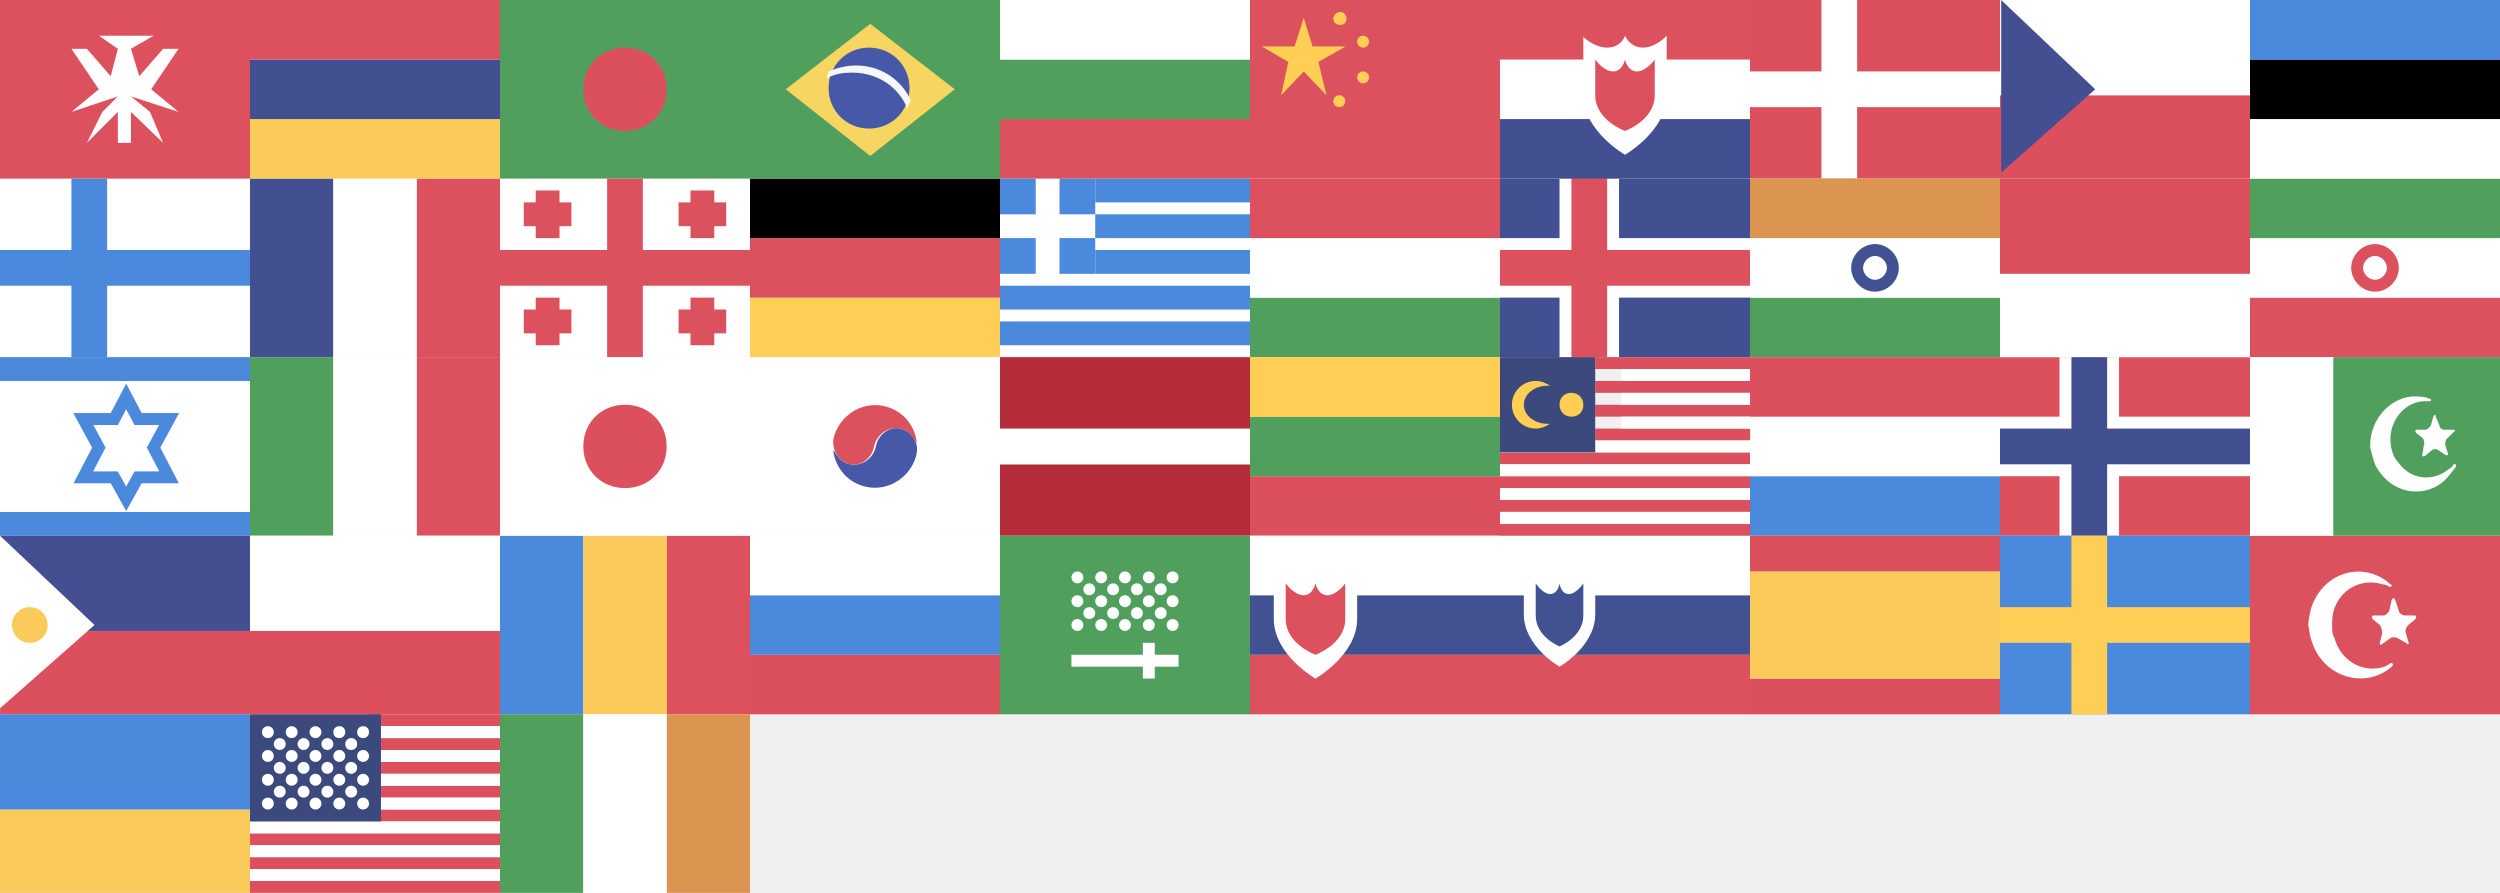
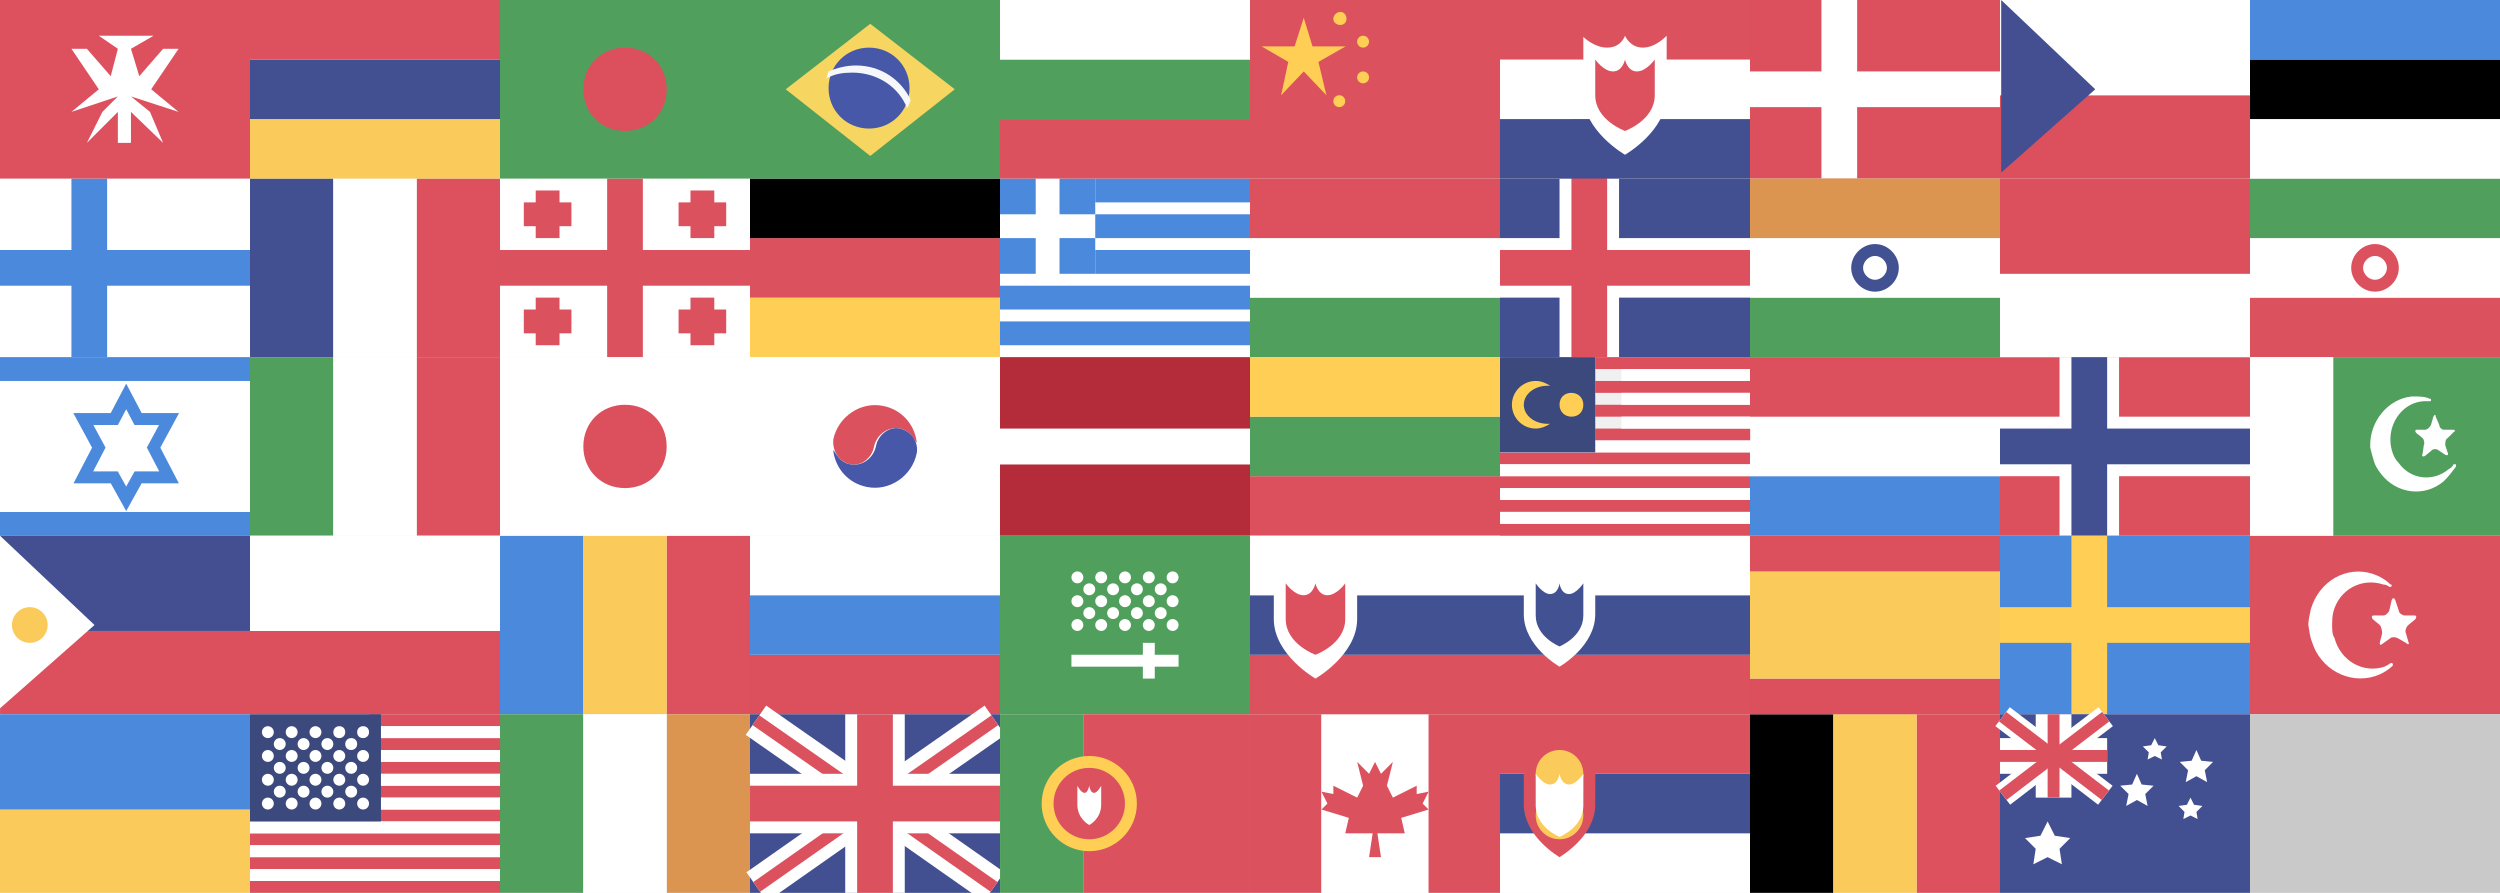
- <svg xmlns="http://www.w3.org/2000/svg" width="210px" height="75px" viewBox="0 0 210 75" version="1.1">
-   <style>.style0{fill:	none;fill-rule:	evenodd;}.style1{stroke-width:	7;}.style10{stroke:	#FFFFFF;stroke-width:	5;}.style11{stroke:	#DD505E;stroke-width:	3;}.style12{stroke:	#DC505E;stroke-width:	15;}.style13{stroke:	#425091;stroke-width:	3;}.style14{stroke:	#FFFFFF;stroke-width:	3;}.style15{stroke:	#4A89DC;stroke-width:	15;}.style16{stroke:	#FFCE54;stroke-width:	3;}.style17{stroke:	#FFFFFF;stroke-width:	15;}.style18{stroke:	#4A89DC;stroke-width:	3;}.style19{stroke:	#DC515E;stroke-width:	3;}.style2{stroke:	#425091;}.style20{stroke:	#DC515E;stroke-width:	2;}.style21{stroke-width:	5;}.style22{stroke:	#DC505E;}.style23{stroke:	#FFCE54;}.style24{stroke:	#DC515E;}.style25{stroke:	#000000;}.style26{stroke:	#DC515E;stroke-width:	5;}.style27{stroke:	#509F5D;stroke-width:	5;}.style28{stroke:	#425091;stroke-width:	5;}.style29{fill:	#FFFFFF;}.style3{stroke:	#DD505E;}.style30{fill:	#DD505E;}.style31{stroke:	#425191;stroke-width:	5;}.style32{fill:	#425191;}.style33{stroke:	#DC9551;stroke-width:	5;}.style34{stroke:	#425191;}.style35{stroke:	#DD505E;stroke-width:	15;}.style36{stroke:	#DC515E;stroke-width:	15;}.style37{fill:	#FFCE54;}.style38{stroke:	#4A89DC;stroke-width:	2;}.style39{stroke:	#FFFFFF;stroke-width:	11;}.style4{stroke:	#FFFFFF;}.style40{stroke:	#FFFFFF;stroke-width:	27;}.style41{stroke:	#B42B39;stroke-width:	6;}.style42{stroke:	#DC505E;stroke-width:	3;}.style43{stroke:	#FACA5A;stroke-width:	9;}.style44{stroke:	#DC505E;stroke-width:	7;}.style45{stroke:	#FFFFFF;stroke-width:	8;}.style46{fill:	#434F91;}.style47{stroke:	#434F91;stroke-width:	8;}.style48{fill:	#FACA5A;}.style49{stroke:	#FFFFFF;stroke-width:	7;}.style5{stroke:	#509F5D;}.style50{stroke:	#DC505E;stroke-width:	8;}.style51{stroke:	#FACA5A;stroke-width:	7;}.style52{stroke:	#4A89DC;stroke-width:	8;}.style53{stroke:	#509F5D;stroke-width:	15;}.style54{fill:	#DC505E;}.style55{stroke:	#FFFFFF;stroke-linecap:	square;}.style56{fill:	#DC515E;}.style57{fill:	#4758A9;}.style58{fill:	#3C497D;}.style59{fill:	#F6D660;}.style6{stroke:	#4A89DC;}.style60{fill:	#F5F7FA;}.style61{stroke:	#509F5D;stroke-width:	14;}.style7{stroke:	#FACA5A;}.style8{stroke:	#DC9551;}.style9{stroke:	#425091;stroke-width:	15;}</style>
-   <defs />
-   <g class="style0">
+ <svg xmlns="http://www.w3.org/2000/svg" xmlns:xlink="http://www.w3.org/1999/xlink" width="210px" height="75px" viewBox="0 0 210 75" version="1.1">
+   <style>.s0{fill:	none;fill-rule:	evenodd;}.s1{stroke-width:	7;}.s10{stroke:	#DC515E;stroke-width:	6;}.s11{stroke:	#FFFFFF;stroke-width:	9;}.s12{fill:	#DC515E;}.s13{stroke:	#425091;stroke-width:	15;}.s14{stroke:	#FFFFFF;stroke-width:	5;}.s15{stroke:	#DD505E;stroke-width:	3;}.s16{stroke:	#DC505E;stroke-width:	15;}.s17{stroke:	#425091;stroke-width:	3;}.s18{stroke:	#FFFFFF;stroke-width:	3;}.s19{stroke:	#4A89DC;stroke-width:	15;}.s2{stroke:	#425091;}.s20{stroke:	#FFCE54;stroke-width:	3;}.s21{stroke:	#FFFFFF;stroke-width:	15;}.s22{stroke:	#4A89DC;stroke-width:	3;}.s23{stroke:	#DC515E;stroke-width:	3;}.s24{stroke:	#DC515E;stroke-width:	2;}.s25{stroke-width:	5;}.s26{stroke:	#DC505E;}.s27{stroke:	#FFCE54;}.s28{stroke:	#DC515E;}.s29{stroke:	#DC515E;stroke-width:	5;}.s3{stroke:	#DD505E;}.s30{stroke:	#509F5D;stroke-width:	5;}.s31{stroke:	#425091;stroke-width:	5;}.s32{fill:	#FFFFFF;}.s33{fill:	#DD505E;}.s34{stroke:	#425191;stroke-width:	5;}.s35{fill:	#425191;}.s36{fill:	#FACA5A;}.s37{stroke:	#DC9551;stroke-width:	5;}.s38{stroke:	#425191;}.s39{stroke:	#DD505E;stroke-width:	15;}.s4{stroke:	#FFFFFF;}.s40{stroke:	#DC515E;stroke-width:	15;}.s41{fill:	#FFCE54;}.s42{stroke:	#4A89DC;stroke-width:	2;}.s43{stroke:	#FFFFFF;stroke-width:	11;}.s44{stroke:	#FFFFFF;stroke-width:	27;}.s45{stroke:	#B42B39;stroke-width:	6;}.s46{stroke:	#DC505E;stroke-width:	3;}.s47{stroke:	#FACA5A;stroke-width:	9;}.s48{stroke:	#DC505E;stroke-width:	7;}.s49{stroke:	#FFFFFF;stroke-width:	8;}.s5{stroke:	#000000;}.s50{fill:	#434F91;}.s51{stroke:	#434F91;stroke-width:	8;}.s52{stroke:	#FFFFFF;stroke-width:	7;}.s53{stroke:	#DC505E;stroke-width:	8;}.s54{stroke:	#FACA5A;stroke-width:	7;}.s55{stroke:	#4A89DC;stroke-width:	8;}.s56{stroke:	#509F5D;stroke-width:	15;}.s57{fill:	#DC505E;}.s58{stroke:	#FFFFFF;stroke-linecap:	square;}.s59{fill:	#4758A9;}.s6{stroke:	#FACA5A;}.s60{fill:	white;}.s61{stroke:	#FFFFFF;stroke-width:	3;mask:	url(#mask-2);}.s62{stroke:	#DC515E;mask:	url(#mask-4);}.s63{stroke:	#FFFFFF;stroke-width:	2;mask:	url(#mask-6);}.s64{stroke:	#DC515E;mask:	url(#mask-8);}.s65{fill:	#3C497D;}.s66{fill:	#F6D660;}.s67{fill:	#F5F7FA;}.s68{stroke:	#509F5D;stroke-width:	14;}.s69{stroke:	#509F5D;stroke-width:	7;}.s7{stroke:	#509F5D;}.s70{stroke:	#DC515E;stroke-width:	14;}.s71{stroke:	#FFCE54;fill:	#DC515E;}.s72{stroke:	#C9C9C9;stroke-width:	15;}.s8{stroke:	#4A89DC;}.s9{stroke:	#DC9551;}</style>
+   <defs>
+     <rect x="0" y="0" width="21" height="15" />
+     <rect x="0" y="0" width="21" height="15" />
+     <rect x="0" y="0" width="9.1" height="7" />
+     <rect x="0" y="0" width="9.1" height="7" />
+   </defs>
+   <g class="s0">
    <g>
-       <g class="style1">
-         <path d="M24.5 15 L24.5 30 " class="style2" />
-         <path d="M38.5 15 L38.5 30 " class="style3" />
-         <path d="M31.5 15 L31.5 30 " class="style4" />
-       </g>
-       <g class="style1">
-         <path d="M24.5 30 L24.5 45 " class="style5" />
-         <path d="M38.5 30 L38.5 45 " class="style3" />
-         <path d="M31.5 30 L31.5 45 " class="style4" />
-       </g>
-       <g class="style1">
-         <path d="M45.5 45 L45.5 60 " class="style6" />
-         <path d="M59.5 45 L59.5 60 " class="style3" />
-         <path d="M52.5 45 L52.5 60 " class="style7" />
-       </g>
-       <g class="style1">
-         <path d="M45.5 60 L45.5 75 " class="style5" />
-         <path d="M59.5 60 L59.5 75 " class="style8" />
-         <path d="M52.5 60 L52.5 75 " class="style4" />
-       </g>
-       <g>
-         <path d="M126 22.5 L147 22.5 " class="style9" />
-         <path d="M133.5 15 L133.5 30 M126 22.5 L147 22.5 " class="style10" />
-         <path d="M133.5 9 L133.5 30 M126 22.5 L147 22.5 " class="style11" />
-       </g>
-       <g>
-         <path d="M168 37.5 L189 37.5 " class="style12" />
-         <path d="M175.5 30 L175.5 45 M168 37.5 L189 37.5 " class="style10" />
-         <path d="M175.5 24 L175.5 45 M168 37.5 L189 37.5 " class="style13" />
-       </g>
-       <g>
-         <path d="M147 7.5 L168 7.5 " class="style12" />
-         <path d="M154.5 0 L154.5 15 M147 7.5 L168 7.5 " class="style14" />
-       </g>
-       <g>
-         <path d="M168 52.5 L189 52.5 " class="style15" />
-         <path d="M175.5 45 L175.5 60 M168 52.5 L189 52.5 " class="style16" />
-       </g>
-       <g>
-         <path d="M0 22.5 L21 22.5 " class="style17" />
-         <path d="M7.5 15 L7.5 30 M0 22.5 L21 22.5 " class="style18" />
-       </g>
-       <g>
-         <path d="M42 22.5 L63 22.5 " class="style17" />
-         <path d="M52.5 15 L52.5 30 M42 22.5 L63 22.5 " class="style19" />
-         <path d="M46 16 L46 20 M44 18 L48 18 " class="style20" />
-         <path d="M59 16 L59 20 M57 18 L61 18 " class="style20" />
-         <path d="M46 25 L46 29 M44 27 L48 27 " class="style20" />
-         <path d="M59 25 L59 29 M57 27 L61 27 " class="style20" />
-       </g>
-       <g class="style21">
-         <path d="M105 27.5 L126 27.5 " class="style5" />
-         <path d="M105 22.5 L126 22.5 " class="style4" />
-         <path d="M105 17.5 L126 17.5 " class="style3" />
-       </g>
-       <g class="style21">
-         <path d="M105 42.5 L126 42.5 " class="style22" />
-         <path d="M105 37.5 L126 37.5 " class="style5" />
-         <path d="M105 32.5 L126 32.5 " class="style23" />
-       </g>
-       <g class="style21">
-         <path d="M63 57.5 L84 57.5 " class="style22" />
-         <path d="M63 52.5 L84 52.5 " class="style6" />
-         <path d="M63 47.5 L84 47.5 " class="style4" />
-       </g>
-       <g class="style21">
-         <path d="M63 27.5 L84 27.5 " class="style23" />
-         <path d="M63 22.5 L84 22.5 " class="style24" />
-         <path d="M63 17.5 L84 17.5 " class="style25" />
-       </g>
-       <g>
-         <path d="M189 27.5 L210 27.5 " class="style26" />
-         <path d="M189 22.5 L210 22.5 " class="style10" />
-         <path d="M189 17.5 L210 17.5 " class="style27" />
-         <path d="M199.5 21 C200.3 21 201 21.7 201 22.5 C201 23.3 200.3 24 199.5 24 C198.7 24 198 23.3 198 22.5 C198 21.7 198.7 21 199.5 21 " class="style24" />
-       </g>
-       <g>
-         <path d="M126 12.5 L147 12.5 " class="style28" />
-         <path d="M126 7.5 L147 7.5 " class="style10" />
-         <path d="M126 2.5 L147 2.5 " class="style26" />
-         <path d="M136.5 3 C136.5 3 136.2 4 135 4 C133.9 4 133 3.1 133 3.1 L133 8 C133 11 136.5 13 136.5 13 C136.5 13 140 11 140 8 L140 3 C140 3 139.1 4 138 4 C136.9 4 136.5 3 136.5 3 Z" class="style29" />
-         <path d="M136.5 5 C136.5 5 136.3 6 135.5 6 C134.7 6 134 5 134 5 L134 8 C134 10.1 136.5 11 136.5 11 C136.5 11 139 10.1 139 8 L139 5 C139 5 138.3 6 137.5 6 C136.7 6 136.5 5 136.5 5 Z" class="style30" />
-       </g>
-       <g>
-         <path d="M105 57.5 L126 57.5 " class="style26" />
-         <path d="M105 52.5 L126 52.5 " class="style31" />
-         <path d="M105 47.5 L126 47.5 " class="style10" />
-         <path d="M110.5 47 C110.5 47 110.2 48 109 48 C107.9 48 107 47.1 107 47.1 L107 52 C107 55 110.5 57 110.5 57 C110.5 57 114 55 114 52 L114 47 C114 47 113.1 48 112 48 C110.9 48 110.5 47 110.5 47 Z" class="style29" />
-         <path d="M110.5 49 C110.5 49 110.3 50 109.5 50 C108.7 50 108 49 108 49 L108 52 C108 54.1 110.5 55 110.5 55 C110.5 55 113 54.1 113 52 L113 49 C113 49 112.3 50 111.5 50 C110.7 50 110.5 49 110.5 49 Z" class="style30" />
-       </g>
-       <g>
-         <path d="M126 57.5 L147 57.5 " class="style26" />
-         <path d="M126 52.5 L147 52.5 " class="style31" />
-         <path d="M126 47.5 L147 47.5 " class="style10" />
-         <path d="M131 47.3 C131 47.3 130.7 48.2 129.7 48.2 C128.8 48.2 128 47.4 128 47.4 L128 51.6 C128 54.3 131 56 131 56 C131 56 134 54.3 134 51.6 L134 47.3 C134 47.3 133.2 48.2 132.3 48.2 C131.3 48.2 131 47.3 131 47.3 Z" class="style29" />
-         <path d="M131 49 C131 49 130.9 49.9 130.2 49.9 C129.6 49.9 129 49 129 49 L129 51.7 C129 53.5 131 54.3 131 54.3 C131 54.3 133 53.5 133 51.7 L133 49 C133 49 132.4 49.9 131.8 49.9 C131.1 49.9 131 49 131 49 Z" class="style32" />
-       </g>
-       <g>
-         <path d="M147 27.5 L168 27.5 " class="style27" />
-         <path d="M147 22.5 L168 22.5 " class="style10" />
-         <path d="M147 17.5 L168 17.5 " class="style33" />
-         <path d="M157.5 21 C158.3 21 159 21.7 159 22.5 C159 23.3 158.3 24 157.5 24 C156.7 24 156 23.3 156 22.5 C156 21.7 156.7 21 157.5 21 " class="style34" />
-       </g>
-       <g class="style21">
-         <path d="M147 42.5 L168 42.5 " class="style6" />
-         <path d="M147 37.5 L168 37.5 " class="style4" />
-         <path d="M147 32.5 L168 32.5 " class="style22" />
-       </g>
-       <g class="style21">
-         <path d="M189 12.5 L210 12.5 " class="style4" />
-         <path d="M189 7.5 L210 7.5 " class="style25" />
-         <path d="M189 2.5 L210 2.5 " class="style6" />
-       </g>
-       <g>
-         <path d="M0 7.5 L21 7.5 " class="style35" />
-         <path d="M11 8.1 L12.6 9.4 L13.7 12 L11 9.4 L11 12 L9.9 12 C9.9 12 9.9 9.4 9.9 9.4 C9.9 9.4 7.3 12 7.3 12 L8.6 9.4 L9.9 8.1 L6 9.4 L8.3 7.5 L6 4.1 L7.3 4.1 L9.3 6.4 L9.9 4.1 L8.3 3 L12.9 3 L11 4.1 L11.7 6.4 L13.7 4.1 L15 4.1 L12.7 7.5 L15 9.4 L11 8.1 Z" class="style29" />
+       <g class="s1">
+         <path d="M24.5 15 L24.5 30 " class="s2" />
+         <path d="M38.5 15 L38.5 30 " class="s3" />
+         <path d="M31.5 15 L31.5 30 " class="s4" />
+       </g>
+       <g class="s1">
+         <path d="M150.5 60 L150.5 75 " class="s5" />
+         <path d="M164.5 60 L164.5 75 " class="s3" />
+         <path d="M157.5 60 L157.5 75 " class="s6" />
+       </g>
+       <g class="s1">
+         <path d="M24.5 30 L24.5 45 " class="s7" />
+         <path d="M38.5 30 L38.5 45 " class="s3" />
+         <path d="M31.5 30 L31.5 45 " class="s4" />
+       </g>
+       <g class="s1">
+         <path d="M45.5 45 L45.5 60 " class="s8" />
+         <path d="M59.5 45 L59.5 60 " class="s3" />
+         <path d="M52.5 45 L52.5 60 " class="s6" />
+       </g>
+       <g class="s1">
+         <path d="M45.5 60 L45.5 75 " class="s7" />
+         <path d="M59.5 60 L59.5 75 " class="s9" />
+         <path d="M52.5 60 L52.5 75 " class="s4" />
+       </g>
+       <g transform="translate(107.002, 60)">
+         <path d="M0.998 0 L0.998 15" class="s10" />
+         <path d="M8.5 0 L8.5 15" class="s11" />
+         <path d="M15.998 0 L15.998 15" class="s10" />
+         <polygon points="12,6.7 13,6.5 12.5,7.5 13,8 10.7,8.7 11,10 8.7,10 9,12 8,12 8.3,10 6,10 6.3,8.7 4,8 4.5,7.5 4,6.5 5,6.7 5,6 7,7 7.5,6 7,4 8,5 8.5,4 9,5 10,4 9.5,6 10,7 12,6" class="s12" />
+       </g>
+       <g>
+         <path d="M126 22.5 L147 22.5 " class="s13" />
+         <path d="M133.5 15 L133.5 30 M126 22.5 L147 22.5 " class="s14" />
+         <path d="M133.5 9 L133.5 30 M126 22.5 L147 22.5 " class="s15" />
+       </g>
+       <g>
+         <path d="M168 37.5 L189 37.5 " class="s16" />
+         <path d="M175.5 30 L175.5 45 M168 37.5 L189 37.5 " class="s14" />
+         <path d="M175.5 24 L175.5 45 M168 37.5 L189 37.5 " class="s17" />
+       </g>
+       <g>
+         <path d="M147 7.5 L168 7.5 " class="s16" />
+         <path d="M154.5 0 L154.5 15 M147 7.5 L168 7.5 " class="s18" />
+       </g>
+       <g>
+         <path d="M168 52.5 L189 52.5 " class="s19" />
+         <path d="M175.5 45 L175.5 60 M168 52.5 L189 52.5 " class="s20" />
+       </g>
+       <g>
+         <path d="M0 22.5 L21 22.5 " class="s21" />
+         <path d="M7.5 15 L7.5 30 M0 22.5 L21 22.5 " class="s22" />
+       </g>
+       <g>
+         <path d="M42 22.5 L63 22.5 " class="s21" />
+         <path d="M52.5 15 L52.5 30 M42 22.5 L63 22.5 " class="s23" />
+         <path d="M46 16 L46 20 M44 18 L48 18 " class="s24" />
+         <path d="M59 16 L59 20 M57 18 L61 18 " class="s24" />
+         <path d="M46 25 L46 29 M44 27 L48 27 " class="s24" />
+         <path d="M59 25 L59 29 M57 27 L61 27 " class="s24" />
+       </g>
+       <g class="s25">
+         <path d="M105 27.5 L126 27.5 " class="s7" />
+         <path d="M105 22.5 L126 22.5 " class="s4" />
+         <path d="M105 17.5 L126 17.5 " class="s3" />
+       </g>
+       <g class="s25">
+         <path d="M105 42.5 L126 42.5 " class="s26" />
+         <path d="M105 37.5 L126 37.5 " class="s7" />
+         <path d="M105 32.5 L126 32.5 " class="s27" />
+       </g>
+       <g class="s25">
+         <path d="M63 57.5 L84 57.5 " class="s26" />
+         <path d="M63 52.5 L84 52.5 " class="s8" />
+         <path d="M63 47.5 L84 47.5 " class="s4" />
+       </g>
+       <g class="s25">
+         <path d="M63 27.5 L84 27.5 " class="s27" />
+         <path d="M63 22.5 L84 22.5 " class="s28" />
+         <path d="M63 17.5 L84 17.5 " class="s5" />
+       </g>
+       <g>
+         <path d="M189 27.5 L210 27.5 " class="s29" />
+         <path d="M189 22.5 L210 22.5 " class="s14" />
+         <path d="M189 17.5 L210 17.5 " class="s30" />
+         <path d="M199.5 21 C200.3 21 201 21.7 201 22.5 C201 23.3 200.3 24 199.5 24 C198.7 24 198 23.3 198 22.5 C198 21.7 198.7 21 199.5 21 " class="s28" />
+       </g>
+       <g>
+         <path d="M126 12.5 L147 12.5 " class="s31" />
+         <path d="M126 7.5 L147 7.5 " class="s14" />
+         <path d="M126 2.5 L147 2.5 " class="s29" />
+         <path d="M136.5 3 C136.5 3 136.2 4 135 4 C133.9 4 133 3.1 133 3.1 L133 8 C133 11 136.5 13 136.5 13 C136.5 13 140 11 140 8 L140 3 C140 3 139.1 4 138 4 C136.9 4 136.5 3 136.5 3 Z" class="s32" />
+         <path d="M136.5 5 C136.5 5 136.3 6 135.5 6 C134.7 6 134 5 134 5 L134 8 C134 10.1 136.5 11 136.5 11 C136.5 11 139 10.1 139 8 L139 5 C139 5 138.3 6 137.5 6 C136.7 6 136.5 5 136.5 5 Z" class="s33" />
+       </g>
+       <g>
+         <path d="M105 57.5 L126 57.5 " class="s29" />
+         <path d="M105 52.5 L126 52.5 " class="s34" />
+         <path d="M105 47.5 L126 47.5 " class="s14" />
+         <path d="M110.5 47 C110.5 47 110.2 48 109 48 C107.9 48 107 47.1 107 47.1 L107 52 C107 55 110.5 57 110.5 57 C110.5 57 114 55 114 52 L114 47 C114 47 113.1 48 112 48 C110.9 48 110.5 47 110.5 47 Z" class="s32" />
+         <path d="M110.5 49 C110.5 49 110.3 50 109.5 50 C108.7 50 108 49 108 49 L108 52 C108 54.1 110.5 55 110.5 55 C110.5 55 113 54.1 113 52 L113 49 C113 49 112.3 50 111.5 50 C110.7 50 110.5 49 110.5 49 Z" class="s33" />
+       </g>
+       <g>
+         <path d="M126 57.5 L147 57.5 " class="s29" />
+         <path d="M126 52.5 L147 52.5 " class="s34" />
+         <path d="M126 47.5 L147 47.5 " class="s14" />
+         <path d="M131 47.3 C131 47.3 130.7 48.2 129.7 48.2 C128.8 48.2 128 47.4 128 47.4 L128 51.6 C128 54.3 131 56 131 56 C131 56 134 54.3 134 51.6 L134 47.3 C134 47.3 133.2 48.2 132.3 48.2 C131.3 48.2 131 47.3 131 47.3 Z" class="s32" />
+         <path d="M131 49 C131 49 130.9 49.9 130.2 49.9 C129.6 49.9 129 49 129 49 L129 51.7 C129 53.5 131 54.3 131 54.3 C131 54.3 133 53.5 133 51.7 L133 49 C133 49 132.4 49.9 131.8 49.9 C131.1 49.9 131 49 131 49 Z" class="s35" />
+       </g>
+       <g transform="translate(126, 62)">
+         <path d="M0 10.5 L21 10.5" class="s14" />
+         <path d="M0 5.5 L21 5.5" class="s34" />
+         <path d="M0 0.5 L21 0.5" class="s29" />
+         <path d="M4.982 1.3 C4.982 1.3 4.7 2.2 3.7 2.2 C2.813 2.2 2 1.4 2 1.4 L2 5.6 C2.027 8.3 5 10 5 10 C4.982 10 8 8.3 8 5.6 L8.016 1.3 C8.016 1.3 7.2 2.2 6.3 2.2 C5.309 2.2 5 1.3 5 1.3 Z" class="s12" />
+         <circle cx="5" cy="3" r="2" class="s36" />
+         <circle cx="5" cy="6.5" r="2" class="s36" />
+         <path d="M4.995 3 C4.995 3 4.9 3.9 4.2 3.9 C3.595 3.9 3 3 3 3 L3 5.7 C3.018 7.5 5 8.3 5 8.3 C4.995 8.3 7 7.5 7 5.7 L7.005 3 C7.005 3 6.4 3.9 5.8 3.9 C5.138 3.9 5 3 5 3 Z" class="s32" />
+       </g>
+       <g>
+         <path d="M147 27.5 L168 27.5 " class="s30" />
+         <path d="M147 22.5 L168 22.5 " class="s14" />
+         <path d="M147 17.5 L168 17.5 " class="s37" />
+         <path d="M157.5 21 C158.3 21 159 21.7 159 22.5 C159 23.3 158.3 24 157.5 24 C156.7 24 156 23.3 156 22.5 C156 21.7 156.7 21 157.5 21 " class="s38" />
+       </g>
+       <g class="s25">
+         <path d="M147 42.5 L168 42.5 " class="s8" />
+         <path d="M147 37.5 L168 37.5 " class="s4" />
+         <path d="M147 32.5 L168 32.5 " class="s26" />
+       </g>
+       <g class="s25">
+         <path d="M189 12.5 L210 12.5 " class="s4" />
+         <path d="M189 7.5 L210 7.5 " class="s5" />
+         <path d="M189 2.5 L210 2.5 " class="s8" />
+       </g>
+       <g>
+         <path d="M0 7.5 L21 7.5 " class="s39" />
+         <path d="M11 8.1 L12.6 9.4 L13.7 12 L11 9.4 L11 12 L9.9 12 C9.9 12 9.9 9.4 9.9 9.4 C9.9 9.4 7.3 12 7.3 12 L8.6 9.4 L9.9 8.1 L6 9.4 L8.3 7.5 L6 4.1 L7.3 4.1 L9.3 6.4 L9.9 4.1 L8.3 3 L12.9 3 L11 4.1 L11.7 6.4 L13.7 4.1 L15 4.1 L12.7 7.5 L15 9.4 L11 8.1 Z" class="s32" />
      </g>
      <g transform="translate(105, 1)">
-         <path d="M0 6.5 L21 6.5" class="style36" />
-         <path d="M5.252 2.9 L8.023 2.9 L5.748 4.2 L6.418 7 L4.514 5 L2.618 7 L3.214 4.2 L0.983 2.9 L3.747 2.9 L4.514 0.5 L5.252 2.9 Z" class="style37" />
-         <path d="M7.565 1.1 C7.877 1.1 8.1 0.9 8.1 0.6 C8.13 0.3 7.9 0 7.6 0 C7.253 0 7 0.3 7 0.6 C7 0.9 7.3 1.1 7.6 1.1 Z" class="style37" />
-         <circle cx="9.5" cy="2.5" r="0.5" class="style37" />
-         <circle cx="9.5" cy="5.5" r="0.5" class="style37" />
-         <circle cx="7.5" cy="7.5" r="0.5" class="style37" />
-       </g>
-       <g class="style21">
-         <path d="M21 12.5 L42 12.5 " class="style7" />
-         <path d="M21 7.5 L42 7.5 " class="style2" />
-         <path d="M21 2.5 L42 2.5 " class="style3" />
-       </g>
-       <g>
-         <path d="M0 44 L21 44 " class="style38" />
-         <path d="M0 37.5 L21 37.5 " class="style39" />
-         <path d="M0 31 L21 31 " class="style38" />
-         <path d="M9.6 35.2 L10.6 33.3 L11.6 35.2 L14.2 35.2 L12.9 37.6 L14.2 40.1 L11.6 40.1 L10.6 41.9 L9.6 40.1 L7 40.1 L8.3 37.6 L7 35.2 L9.6 35.2 Z" class="style6" />
-       </g>
-       <g>
-         <path d="M84 28.5 L105 28.5 " class="style40" />
-         <path d="M84 16.5 L87 16.5 " class="style18" />
-         <path d="M89 16.5 L92 16.5 " class="style18" />
-         <path d="M84 21.5 L87 21.5 " class="style18" />
-         <path d="M89 21.5 L92 21.5 " class="style18" />
-         <path d="M92 19 L105 19 " class="style38" />
-         <path d="M92 16 L105 16 " class="style38" />
-         <path d="M92 22 L105 22 " class="style38" />
-         <path d="M84 25 L105 25 " class="style38" />
-         <path d="M84 28 L105 28 " class="style38" />
-       </g>
-       <g>
-         <path d="M84 42 L105 42 " class="style41" />
-         <path d="M84 37.5 L105 37.5 " class="style14" />
-         <path d="M84 33 L105 33 " class="style41" />
-       </g>
-       <g>
-         <path d="M147 58.5 L168 58.5 " class="style42" />
-         <path d="M147 52.5 L168 52.5 " class="style43" />
-         <path d="M147 46.5 L168 46.5 " class="style42" />
-       </g>
-       <g>
-         <path d="M168 11.5 L189 11.5 " class="style44" />
-         <path d="M168 4 L189 4 " class="style45" />
-         <path d="M168.1 0 L176 7.5 L168.1 14.5 L168.1 0 " class="style46" />
+         <path d="M0 6.5 L21 6.5" class="s40" />
+         <path d="M5.252 2.9 L8.023 2.9 L5.748 4.2 L6.418 7 L4.514 5 L2.618 7 L3.214 4.2 L0.983 2.9 L3.747 2.9 L4.514 0.5 L5.252 2.9 Z" class="s41" />
+         <path d="M7.565 1.1 C7.877 1.1 8.1 0.9 8.1 0.6 C8.13 0.3 7.9 0 7.6 0 C7.253 0 7 0.3 7 0.6 C7 0.9 7.3 1.1 7.6 1.1 Z" class="s41" />
+         <circle cx="9.5" cy="2.5" r="0.5" class="s41" />
+         <circle cx="9.5" cy="5.5" r="0.5" class="s41" />
+         <circle cx="7.5" cy="7.5" r="0.5" class="s41" />
+       </g>
+       <g class="s25">
+         <path d="M21 12.5 L42 12.5 " class="s6" />
+         <path d="M21 7.5 L42 7.5 " class="s2" />
+         <path d="M21 2.5 L42 2.5 " class="s3" />
+       </g>
+       <g>
+         <path d="M0 44 L21 44 " class="s42" />
+         <path d="M0 37.5 L21 37.5 " class="s43" />
+         <path d="M0 31 L21 31 " class="s42" />
+         <path d="M9.6 35.2 L10.6 33.3 L11.6 35.2 L14.2 35.2 L12.9 37.6 L14.2 40.1 L11.6 40.1 L10.6 41.9 L9.6 40.1 L7 40.1 L8.3 37.6 L7 35.2 L9.6 35.2 Z" class="s8" />
+       </g>
+       <g>
+         <path d="M84 28.5 L105 28.5 " class="s44" />
+         <path d="M84 16.5 L87 16.5 " class="s22" />
+         <path d="M89 16.5 L92 16.5 " class="s22" />
+         <path d="M84 21.5 L87 21.5 " class="s22" />
+         <path d="M89 21.5 L92 21.5 " class="s22" />
+         <path d="M92 19 L105 19 " class="s42" />
+         <path d="M92 16 L105 16 " class="s42" />
+         <path d="M92 22 L105 22 " class="s42" />
+         <path d="M84 25 L105 25 " class="s42" />
+         <path d="M84 28 L105 28 " class="s42" />
+       </g>
+       <g>
+         <path d="M84 42 L105 42 " class="s45" />
+         <path d="M84 37.5 L105 37.5 " class="s18" />
+         <path d="M84 33 L105 33 " class="s45" />
+       </g>
+       <g>
+         <path d="M147 58.5 L168 58.5 " class="s46" />
+         <path d="M147 52.5 L168 52.5 " class="s47" />
+         <path d="M147 46.5 L168 46.5 " class="s46" />
+       </g>
+       <g>
+         <path d="M168 11.5 L189 11.5 " class="s48" />
+         <path d="M168 4 L189 4 " class="s49" />
+         <path d="M168.1 0 L176 7.5 L168.1 14.5 L168.1 0 " class="s50" />
      </g>
      <g transform="translate(0.003906, 45)">
-         <path d="M0 11.5 L21 11.5" class="style44" />
-         <path d="M0 4 L21 4" class="style47" />
-         <path d="M-0.004 0 L7.933 7.5 L-0.004 14.5 L-0.004 0" class="style29" />
-         <circle cx="2.5" cy="7.5" r="1.5" class="style48" />
-       </g>
-       <g>
-         <path d="M168 26.5 L189 26.5 " class="style49" />
-         <path d="M168 19 L189 19 " class="style50" />
-       </g>
-       <g>
-         <path d="M21 56.5 L42 56.5 " class="style44" />
-         <path d="M21 49 L42 49 " class="style45" />
-       </g>
-       <g>
-         <path d="M0 71.5 L21 71.5 " class="style51" />
-         <path d="M0 64 L21 64 " class="style52" />
-       </g>
-       <g>
-         <path d="M42 7.5 L63 7.5 " class="style53" />
-         <path d="M56 7.5 C56 9.5 54.5 11 52.5 11 C50.5 11 49 9.5 49 7.5 C49 5.5 50.5 4 52.5 4 C54.5 4 56 5.5 56 7.5 Z" class="style54" />
+         <path d="M0 11.5 L21 11.5" class="s48" />
+         <path d="M0 4 L21 4" class="s51" />
+         <path d="M-0.004 0 L7.933 7.5 L-0.004 14.5 L-0.004 0" class="s32" />
+         <circle cx="2.5" cy="7.5" r="1.5" class="s36" />
+       </g>
+       <g>
+         <path d="M168 26.5 L189 26.5 " class="s52" />
+         <path d="M168 19 L189 19 " class="s53" />
+       </g>
+       <g>
+         <path d="M21 56.5 L42 56.5 " class="s48" />
+         <path d="M21 49 L42 49 " class="s49" />
+       </g>
+       <g>
+         <path d="M0 71.5 L21 71.5 " class="s54" />
+         <path d="M0 64 L21 64 " class="s55" />
+       </g>
+       <g>
+         <path d="M42 7.5 L63 7.5 " class="s56" />
+         <path d="M56 7.5 C56 9.5 54.5 11 52.5 11 C50.5 11 49 9.5 49 7.5 C49 5.5 50.5 4 52.5 4 C54.5 4 56 5.5 56 7.5 Z" class="s57" />
      </g>
      <g transform="translate(84, 48)">
-         <path d="M0 4.5 L21 4.5" class="style53" />
-         <path d="M6.5 7.5 L14.5 7.5" class="style55" />
-         <path d="M12.5 6.5 L12.5 8.5" class="style55" />
-         <g transform="translate(6, 0)" class="style29">
+         <path d="M0 4.5 L21 4.5" class="s56" />
+         <path d="M6.5 7.5 L14.5 7.5" class="s58" />
+         <path d="M12.5 6.5 L12.5 8.5" class="s58" />
+         <g transform="translate(6, 0)" class="s32">
          <circle cx="0.5" cy="0.5" r="0.5" />
          <circle cx="2.5" cy="0.5" r="0.5" />
          <circle cx="4.5" cy="0.5" r="0.5" />
          <circle cx="6.5" cy="0.5" r="0.5" />
          <circle cx="8.5" cy="0.5" r="0.5" />
          <circle cx="1.5" cy="1.5" r="0.5" />
          <circle cx="3.5" cy="1.5" r="0.5" />
          <circle cx="5.5" cy="1.5" r="0.5" />
          <circle cx="7.5" cy="1.5" r="0.5" />
          <circle cx="0.5" cy="2.5" r="0.5" />
          <circle cx="2.5" cy="2.5" r="0.5" />
          <circle cx="4.5" cy="2.5" r="0.5" />
          <circle cx="6.5" cy="2.5" r="0.5" />
          <circle cx="8.5" cy="2.5" r="0.5" />
          <circle cx="1.5" cy="3.5" r="0.5" />
          <circle cx="3.5" cy="3.5" r="0.5" />
          <circle cx="5.5" cy="3.5" r="0.5" />
          <circle cx="7.5" cy="3.5" r="0.5" />
          <circle cx="0.5" cy="4.5" r="0.5" />
          <circle cx="2.5" cy="4.5" r="0.5" />
          <circle cx="4.5" cy="4.5" r="0.5" />
          <circle cx="6.5" cy="4.5" r="0.5" />
          <circle cx="8.5" cy="4.5" r="0.5" />
        </g>
      </g>
      <g>
-         <path d="M42 37.5 L63 37.5 " class="style17" />
-         <path d="M56 37.5 C56 39.5 54.5 41 52.5 41 C50.5 41 49 39.5 49 37.5 C49 35.5 50.5 34 52.5 34 C54.5 34 56 35.5 56 37.5 Z" class="style54" />
-       </g>
-       <g>
-         <path d="M63 37.5 L84 37.5 " class="style17" />
-         <path d="M77 37.1 L77 37.1 C77 37.5 76.7 36.2 75.6 36 C74.6 35.8 73.6 36.5 73.4 37.6 C73.2 38.5 72.3 39.2 71.4 39 C70.5 38.8 69.9 37.9 70 36.9 C70.4 35 72.3 33.7 74.2 34.1 C75.7 34.4 76.8 35.6 77 37.1 L77 37.1 L77 37.1 Z" class="style56" />
-         <path d="M70 37.9 L70 37.9 C70 37.5 70.3 38.8 71.4 39 C72.4 39.2 73.4 38.5 73.6 37.4 C73.8 36.5 74.7 35.8 75.6 36 C76.5 36.2 77.2 37.1 77 38.1 C76.6 40 74.7 41.3 72.8 40.9 C71.3 40.6 70.2 39.4 70 37.9 L70 37.9 L70 37.9 Z" class="style57" />
+         <path d="M42 37.5 L63 37.5 " class="s21" />
+         <path d="M56 37.5 C56 39.5 54.5 41 52.5 41 C50.5 41 49 39.5 49 37.5 C49 35.5 50.5 34 52.5 34 C54.5 34 56 35.5 56 37.5 Z" class="s57" />
+       </g>
+       <g>
+         <path d="M63 37.5 L84 37.5 " class="s21" />
+         <path d="M77 37.1 L77 37.1 C77 37.5 76.7 36.2 75.6 36 C74.6 35.8 73.6 36.5 73.4 37.6 C73.2 38.5 72.3 39.2 71.4 39 C70.5 38.8 69.9 37.9 70 36.9 C70.4 35 72.3 33.7 74.2 34.1 C75.7 34.4 76.8 35.6 77 37.1 L77 37.1 L77 37.1 Z" class="s12" />
+         <path d="M70 37.9 L70 37.9 C70 37.5 70.3 38.8 71.4 39 C72.4 39.2 73.4 38.5 73.6 37.4 C73.8 36.5 74.7 35.8 75.6 36 C76.5 36.2 77.2 37.1 77 38.1 C76.6 40 74.7 41.3 72.8 40.9 C71.3 40.6 70.2 39.4 70 37.9 L70 37.9 L70 37.9 Z" class="s59" />
+       </g>
+       <g transform="translate(63, 60)">
+         <path d="M0 7.5 L21 7.5" class="s13" />
+         <g>
+           <mask class="s60">
+             <use xlink:href="#path-1" />
+           </mask>
+           <use xlink:href="#path-1" />
+           <path d="M10.532 7.5 L0.5 0.5 L10.532 7.5 L20.563 0.5 L10.532 7.5 Z M10.532 7.5 L20.5 14.5 L10.532 7.5 L0.563 14.5 L10.532 7.5 Z" class="s61" />
+         </g>
+         <g>
+           <mask class="s60">
+             <use xlink:href="#path-3" />
+           </mask>
+           <use xlink:href="#path-3" />
+           <path d="M10.532 7.5 L0.5 0.5 L10.532 7.5 L20.563 0.5 L10.532 7.5 Z M10.532 7.5 L20.5 14.5 L10.532 7.5 L0.563 14.5 L10.532 7.5 Z" class="s62" />
+         </g>
+         <path d="M10.5 0 L10.5 15 M0 7.5 L21 7.5" class="s14" />
+         <path d="M10.5 0 L10.5 15 M0 7.5 L21 7.5" class="s23" />
+       </g>
+       <g transform="translate(168, 60)">
+         <path d="M0 7.5 L21 7.5" class="s13" />
+         <g>
+           <mask class="s60">
+             <use xlink:href="#path-5" />
+           </mask>
+           <use xlink:href="#path-5" />
+           <path d="M4.546 3.5 L0.216 0.2 L4.546 3.5 L8.877 0.2 L4.546 3.5 Z M4.546 3.5 L8.849 6.8 L4.546 3.5 L0.243 6.8 L4.546 3.5 Z" class="s63" />
+         </g>
+         <path d="M4.5 0 L4.5 7 M0 3.5 L9 3.5" class="s18" />
+         <g>
+           <mask class="s60">
+             <use xlink:href="#path-7" />
+           </mask>
+           <use xlink:href="#path-7" />
+           <path d="M0.216 0.2 L8.849 6.8" class="s64" />
+           <path d="M8.877 0.2 L0.243 6.8" class="s64" />
+         </g>
+         <path d="M4.5 0 L4.5 7 M0 3.5 L9 3.5" class="s28" />
+         <polygon points="13,3.5 12.4,3.8 12.5,3.2 12,2.7 12.7,2.6 13,2 13.3,2.6 14,2.7 13.5,3.2 13.6,3.8" class="s32" />
+         <polygon points="16.5,5.2 15.6,5.7 15.8,4.7 15.1,4 16.1,3.9 16.5,3 16.9,3.9 17.9,4 17.2,4.7 17.4,5.7" class="s32" />
+         <polygon points="16,8.5 15.4,8.8 15.5,8.2 15,7.7 15.7,7.6 16,7 16.3,7.6 17,7.7 16.5,8.2 16.6,8.8" class="s32" />
+         <polygon points="11.5,7.2 10.6,7.7 10.8,6.7 10.1,6 11.1,5.9 11.5,5 11.9,5.9 12.9,6 12.2,6.7 12.4,7.7" class="s32" />
+         <polygon points="4,12 2.8,12.6 3,11.3 2.1,10.4 3.4,10.2 4,9 4.6,10.2 5.9,10.4 5,11.3 5.2,12.6" class="s32" />
      </g>
      <g transform="translate(126, 30)">
-         <g class="style54">
+         <g class="s57">
          <path d="M8 0 L21.009 0 L21.009 1 L8 1 L8 0 Z" />
          <path d="M8 2 L21.009 2 L21.009 3 L8 3 L8 2 Z" />
          <path d="M7.994 4 L21.014 4 L21.014 5 L7.994 5 L7.994 4 Z" />
          <path d="M7.994 6 L21.014 6 L21.014 7 L7.994 7 L7.994 6 Z" />
          <path d="M0 8 L21 8 L21 9 L0 9 L0 8 Z" />
          <path d="M0 10 L21 10 L21 11 L0 11 L0 10 Z" />
          <path d="M0 12 L21 12 L21 13 L0 13 L0 12 Z" />
          <path d="M0 14 L21 14 L21 15 L0 15 L0 14 Z" />
        </g>
-         <g class="style29">
+         <g class="s32">
          <path d="M10.2 1 L21 1 L21 2 L10.2 2 L10.2 1 Z" />
          <path d="M10.2 3 L21 3 L21 4 L10.2 4 L10.2 3 Z" />
          <path d="M10.2 5 L21 5 L21 6 L10.2 6 L10.2 5 Z" />
          <path d="M0 7 L21 7 L21 8 L0 8 L0 7 Z" />
          <path d="M0 9 L21 9 L21 10 L0 10 L0 9 Z" />
          <path d="M0 11 L21 11 L21 12 L0 12 L0 11 Z" />
          <path d="M0 13 L21 13 L21 14 L0 14 L0 13 Z" />
        </g>
-         <path d="M0 0 L8 0 L8 8 L0 8 L0 0 Z" class="style58" />
-         <path d="M4.216 2.4 C3.879 2.2 3.5 2 3 2 C1.899 2 1 2.9 1 4 C1.003 5.1 1.9 6 3 6 C3.459 6 3.9 5.8 4.2 5.6 C4.145 5.6 4.1 5.6 4 5.6 C2.895 5.6 2 4.9 2 4 C2 3.1 2.9 2.4 4 2.4 C4.073 2.4 4.1 2.4 4.2 2.4 Z" class="style37" />
-         <path d="M6 3 C6.552 3 7 3.4 7 4 C7 4.6 6.6 5 6 5 C5.447 5 5 4.6 5 4 C5 3.4 5.4 3 6 3" class="style37" />
+         <path d="M0 0 L8 0 L8 8 L0 8 L0 0 Z" class="s65" />
+         <path d="M4.216 2.4 C3.879 2.2 3.5 2 3 2 C1.899 2 1 2.9 1 4 C1.003 5.1 1.9 6 3 6 C3.459 6 3.9 5.8 4.2 5.6 C4.145 5.6 4.1 5.6 4 5.6 C2.895 5.6 2 4.9 2 4 C2 3.1 2.9 2.4 4 2.4 C4.073 2.4 4.1 2.4 4.2 2.4 Z" class="s41" />
+         <path d="M6 3 C6.552 3 7 3.4 7 4 C7 4.6 6.6 5 6 5 C5.447 5 5 4.6 5 4 C5 3.4 5.4 3 6 3" class="s41" />
      </g>
      <g transform="translate(21, 60)">
-         <g class="style54">
+         <g class="s57">
          <path d="M9.99 0 L21.009 0 L21.009 1 L9.99 1 L9.99 0 Z" />
          <path d="M9.99 2 L21.009 2 L21.009 3 L9.99 3 L9.99 2 Z" />
          <path d="M9.985 4 L21.013 4 L21.013 5 L9.985 5 L9.985 4 Z" />
          <path d="M9.985 6 L21.013 6 L21.013 7 L9.985 7 L9.985 6 Z" />
          <path d="M0 8 L21 8 L21 9 L0 9 L0 8 Z" />
          <path d="M0 10 L21 10 L21 11 L0 11 L0 10 Z" />
          <path d="M0 12 L21 12 L21 13 L0 13 L0 12 Z" />
          <path d="M0 14 L21 14 L21 15 L0 15 L0 14 Z" />
        </g>
-         <g class="style29">
+         <g class="s32">
          <path d="M10 1 L21 1 L21 2 L10 2 L10 1 Z" />
          <path d="M10 3 L21 3 L21 4 L10 4 L10 3 Z" />
          <path d="M10 5 L21 5 L21 6 L10 6 L10 5 Z" />
          <path d="M0 7 L21 7 L21 8 L0 8 L0 7 Z" />
          <path d="M0 9 L21 9 L21 10 L0 10 L0 9 Z" />
          <path d="M0 11 L21 11 L21 12 L0 12 L0 11 Z" />
          <path d="M0 13 L21 13 L21 14 L0 14 L0 13 Z" />
        </g>
-         <path d="M0 0 L11 0 L11 9 L0 9 L0 0 Z" class="style58" />
-         <g transform="translate(1, 1)" class="style29">
+         <path d="M0 0 L11 0 L11 9 L0 9 L0 0 Z" class="s65" />
+         <g transform="translate(1, 1)" class="s32">
          <circle cx="0.5" cy="0.5" r="0.5" />
          <circle cx="2.5" cy="0.5" r="0.5" />
          <circle cx="4.5" cy="0.5" r="0.5" />
          <path d="M6.5 1 C6.776 1 7 0.8 7 0.5 C7 0.2 6.8 0 6.5 0 C6.224 0 6 0.2 6 0.5 C6 0.8 6.2 1 6.5 1 Z" />
          <circle cx="1.5" cy="1.5" r="0.5" />
          <circle cx="3.5" cy="1.5" r="0.5" />
          <circle cx="5.5" cy="1.5" r="0.5" />
          <path d="M7.5 2 C7.776 2 8 1.8 8 1.5 C8 1.2 7.8 1 7.5 1 C7.224 1 7 1.2 7 1.5 C7 1.8 7.2 2 7.5 2 Z" />
          <circle cx="0.5" cy="2.5" r="0.5" />
          <circle cx="2.5" cy="2.5" r="0.5" />
          <circle cx="4.5" cy="2.5" r="0.5" />
          <circle cx="6.5" cy="2.5" r="0.5" />
          <circle cx="1.5" cy="3.5" r="0.5" />
          <circle cx="3.5" cy="3.5" r="0.5" />
          <circle cx="5.5" cy="3.5" r="0.5" />
          <circle cx="7.5" cy="3.5" r="0.5" />
          <circle cx="1.5" cy="5.5" r="0.5" />
          <circle cx="3.5" cy="5.5" r="0.5" />
          <circle cx="5.5" cy="5.5" r="0.5" />
          <circle cx="7.5" cy="5.5" r="0.5" />
          <circle cx="0.5" cy="4.5" r="0.5" />
          <circle cx="2.5" cy="4.5" r="0.5" />
          <circle cx="4.5" cy="4.5" r="0.5" />
          <circle cx="6.5" cy="4.5" r="0.5" />
          <circle cx="0.5" cy="6.5" r="0.5" />
          <circle cx="2.5" cy="6.5" r="0.5" />
          <circle cx="4.5" cy="6.5" r="0.5" />
          <circle cx="6.5" cy="6.5" r="0.5" />
          <path d="M8.5 1 C8.776 1 9 0.8 9 0.5 C9 0.2 8.8 0 8.5 0 C8.224 0 8 0.2 8 0.5 C8 0.8 8.2 1 8.5 1 Z" />
          <circle cx="8.5" cy="2.5" r="0.5" />
          <circle cx="8.5" cy="4.5" r="0.5" />
          <circle cx="8.5" cy="6.5" r="0.5" />
        </g>
      </g>
      <g>
-         <path d="M63 7.5 L84 7.5 " class="style53" />
-         <path d="M66 7.5 L73.1 2 L80.2 7.5 L73.1 13.1 L66 7.5 L66 7.5 Z" class="style59" />
-         <path d="M76.4 7.4 C76.4 9.3 74.9 10.8 73 10.8 C71.1 10.8 69.6 9.3 69.6 7.4 C69.6 5.5 71.1 4 73 4 C74.9 4 76.4 5.5 76.4 7.4 Z" class="style57" />
-         <path d="M76.2 9.1 C76.3 8.9 76.4 8.7 76.5 8.4 C75.7 6.7 74 5.5 71.9 5.5 C71.1 5.5 70.3 5.7 69.6 6 C69.5 6.2 69.5 6.4 69.4 6.6 C70.1 6.2 70.8 6.1 71.6 6.1 C73.7 6.1 75.5 7.3 76.2 9.1 L76.2 9.1 Z" class="style60" />
-       </g>
-       <g class="style21">
-         <path d="M84 12.5 L105 12.5 " class="style24" />
-         <path d="M84 7.5 L105 7.5 " class="style5" />
-         <path d="M84 2.5 L105 2.5 " class="style4" />
-       </g>
-       <g>
-         <path d="M189 52.5 L210 52.5 " class="style36" />
-         <path d="M202.9 52 L202.3 52.5 C202.1 52.7 202 53 202.1 53.2 L202.3 53.9 C202.4 54.1 202.3 54.2 202.1 54 L201.4 53.6 C201.2 53.5 200.9 53.5 200.8 53.6 L200.1 54.1 C200 54.2 199.9 54.2 199.9 54 L200.1 53.2 C200.1 52.9 200 52.6 199.9 52.5 L199.3 52 C199.2 51.8 199.2 51.7 199.4 51.7 L200.2 51.7 C200.4 51.7 200.6 51.5 200.7 51.3 L200.9 50.4 C201 50.2 201.1 50.2 201.2 50.4 L201.5 51.3 C201.5 51.5 201.8 51.7 202 51.7 L202.8 51.7 C203 51.7 203 51.8 202.9 52 L202.9 52 ZM200.7 49.3 C200.7 49.3 200.7 49.3 200.7 49.3 L200.7 49.3 C200.6 49.2 200.4 49.1 200.2 49.1 C198.4 48.5 196.5 49.5 196 51.4 C195.9 51.8 195.9 52.2 195.9 52.5 C195.9 52.9 195.9 53.3 196.1 53.6 C196.6 55.5 198.5 56.6 200.3 56 C200.5 55.9 200.7 55.8 200.8 55.7 L200.8 55.7 C200.8 55.7 200.9 55.7 200.9 55.7 C200.9 55.7 201 55.7 201 55.8 C201 55.9 201 55.9 201 55.9 C200.6 56.3 200.1 56.6 199.5 56.8 C197.3 57.5 194.9 56.2 194.2 53.9 C194 53.4 194 53 193.9 52.5 C193.9 52.1 194 51.7 194.1 51.2 C194.8 48.8 197.1 47.5 199.3 48.2 C199.9 48.4 200.4 48.7 200.8 49.1 C200.9 49.1 200.9 49.1 200.9 49.2 C200.9 49.3 200.8 49.3 200.7 49.3 L200.7 49.3 Z" class="style29" />
-       </g>
-       <g>
-         <path d="M192.5 30 L192.5 45 " class="style49" />
-         <path d="M203 30 L203 45 " class="style61" />
-         <path d="M206.3 39.2 C206 39.6 205.7 40 205.3 40.4 C203.7 41.8 201.3 41.5 200 39.8 C199.7 39.4 199.5 39.1 199.4 38.7 C199.3 38.4 199.2 38 199.1 37.6 C199 35.4 200.6 33.5 202.6 33.3 C203.2 33.3 203.7 33.3 204.1 33.5 C204.2 33.5 204.2 33.5 204.2 33.6 C204.2 33.7 204.2 33.7 204.1 33.7 C204.1 33.7 204.1 33.7 204.1 33.7 L204.1 33.7 C203.9 33.7 203.8 33.7 203.6 33.7 C201.9 33.8 200.7 35.4 200.8 37.1 C200.8 37.4 200.9 37.8 201 38.1 C201.1 38.4 201.3 38.7 201.5 38.9 C202.5 40.3 204.4 40.5 205.7 39.4 C205.9 39.3 206 39.2 206.1 39 L206.1 39 C206.1 39 206.1 39 206.1 39 C206.2 39 206.2 39 206.3 39 C206.3 39.1 206.3 39.1 206.3 39.2 L206.3 39.2 ZM205.6 36.8 C205.4 36.9 205.4 37.2 205.4 37.4 L205.6 38 C205.7 38.2 205.6 38.3 205.4 38.2 L204.8 37.8 C204.7 37.7 204.4 37.7 204.3 37.8 L203.7 38.3 C203.5 38.4 203.4 38.3 203.5 38.1 L203.6 37.4 C203.7 37.2 203.6 36.9 203.5 36.8 L203 36.4 C202.8 36.2 202.9 36.1 203 36.1 L203.7 36.1 C203.9 36.1 204.1 35.9 204.2 35.7 L204.4 35 C204.5 34.8 204.6 34.8 204.6 35 L204.9 35.7 C204.9 35.9 205.1 36.1 205.3 36.1 L206.1 36.1 C206.2 36.1 206.3 36.2 206.1 36.3 L205.6 36.8 L205.6 36.8 Z" class="style29" />
+         <path d="M63 7.5 L84 7.5 " class="s56" />
+         <path d="M66 7.5 L73.1 2 L80.2 7.5 L73.1 13.1 L66 7.5 L66 7.5 Z" class="s66" />
+         <path d="M76.4 7.4 C76.4 9.3 74.9 10.8 73 10.8 C71.1 10.8 69.6 9.3 69.6 7.4 C69.6 5.5 71.1 4 73 4 C74.9 4 76.4 5.5 76.4 7.4 Z" class="s59" />
+         <path d="M76.2 9.1 C76.3 8.9 76.4 8.7 76.5 8.4 C75.7 6.7 74 5.5 71.9 5.5 C71.1 5.5 70.3 5.7 69.6 6 C69.5 6.2 69.5 6.4 69.4 6.6 C70.1 6.2 70.8 6.1 71.6 6.1 C73.7 6.1 75.5 7.3 76.2 9.1 L76.2 9.1 Z" class="s67" />
+       </g>
+       <g class="s25">
+         <path d="M84 12.5 L105 12.5 " class="s28" />
+         <path d="M84 7.5 L105 7.5 " class="s7" />
+         <path d="M84 2.5 L105 2.5 " class="s4" />
+       </g>
+       <g>
+         <path d="M189 52.5 L210 52.5 " class="s40" />
+         <path d="M202.9 52 L202.3 52.5 C202.1 52.7 202 53 202.1 53.2 L202.3 53.9 C202.4 54.1 202.3 54.2 202.1 54 L201.4 53.6 C201.2 53.5 200.9 53.5 200.8 53.6 L200.1 54.1 C200 54.2 199.9 54.2 199.9 54 L200.1 53.2 C200.1 52.9 200 52.6 199.9 52.5 L199.3 52 C199.2 51.8 199.2 51.7 199.4 51.7 L200.2 51.7 C200.4 51.7 200.6 51.5 200.7 51.3 L200.9 50.4 C201 50.2 201.1 50.2 201.2 50.4 L201.5 51.3 C201.5 51.5 201.8 51.7 202 51.7 L202.8 51.7 C203 51.7 203 51.8 202.9 52 L202.9 52 ZM200.7 49.3 C200.7 49.3 200.7 49.3 200.7 49.3 L200.7 49.3 C200.6 49.2 200.4 49.1 200.2 49.1 C198.4 48.5 196.5 49.5 196 51.4 C195.9 51.8 195.9 52.2 195.9 52.5 C195.9 52.9 195.9 53.3 196.1 53.6 C196.6 55.5 198.5 56.6 200.3 56 C200.5 55.9 200.7 55.8 200.8 55.7 L200.8 55.7 C200.8 55.7 200.9 55.7 200.9 55.7 C200.9 55.7 201 55.7 201 55.8 C201 55.9 201 55.9 201 55.9 C200.6 56.3 200.1 56.6 199.5 56.8 C197.3 57.5 194.9 56.2 194.2 53.9 C194 53.4 194 53 193.9 52.5 C193.9 52.1 194 51.7 194.1 51.2 C194.8 48.8 197.1 47.5 199.3 48.2 C199.9 48.4 200.4 48.7 200.8 49.1 C200.9 49.1 200.9 49.1 200.9 49.2 C200.9 49.3 200.8 49.3 200.7 49.3 L200.7 49.3 Z" class="s32" />
+       </g>
+       <g>
+         <path d="M192.5 30 L192.5 45 " class="s52" />
+         <path d="M203 30 L203 45 " class="s68" />
+         <path d="M206.3 39.2 C206 39.6 205.7 40 205.3 40.4 C203.7 41.8 201.3 41.5 200 39.8 C199.7 39.4 199.5 39.1 199.4 38.7 C199.3 38.4 199.2 38 199.1 37.6 C199 35.4 200.6 33.5 202.6 33.3 C203.2 33.3 203.7 33.3 204.1 33.5 C204.2 33.5 204.2 33.5 204.2 33.6 C204.2 33.7 204.2 33.7 204.1 33.7 C204.1 33.7 204.1 33.7 204.1 33.7 L204.1 33.7 C203.9 33.7 203.8 33.7 203.6 33.7 C201.9 33.8 200.7 35.4 200.8 37.1 C200.8 37.4 200.9 37.8 201 38.1 C201.1 38.4 201.3 38.7 201.5 38.9 C202.5 40.3 204.4 40.5 205.7 39.4 C205.9 39.3 206 39.2 206.1 39 L206.1 39 C206.1 39 206.1 39 206.1 39 C206.2 39 206.2 39 206.3 39 C206.3 39.1 206.3 39.1 206.3 39.2 L206.3 39.2 ZM205.6 36.8 C205.4 36.9 205.4 37.2 205.4 37.4 L205.6 38 C205.7 38.2 205.6 38.3 205.4 38.2 L204.8 37.8 C204.7 37.7 204.4 37.7 204.3 37.8 L203.7 38.3 C203.5 38.4 203.4 38.3 203.5 38.1 L203.6 37.4 C203.7 37.2 203.6 36.9 203.5 36.8 L203 36.4 C202.8 36.2 202.9 36.1 203 36.1 L203.7 36.1 C203.9 36.1 204.1 35.9 204.2 35.7 L204.4 35 C204.5 34.8 204.6 34.8 204.6 35 L204.9 35.7 C204.9 35.9 205.1 36.1 205.3 36.1 L206.1 36.1 C206.2 36.1 206.3 36.2 206.1 36.3 L205.6 36.8 L205.6 36.8 Z" class="s32" />
+       </g>
+       <g transform="translate(86.99805, 60)">
+         <path d="M0.506 0 L0.506 15" class="s69" />
+         <path d="M11 0 L11 15" class="s70" />
+         <circle cx="4.5" cy="7.5" r="3.5" class="s71" />
+         <path d="M4.498 6 C4.498 6 4.4 6.6 4.1 6.6 C3.799 6.6 3.5 6 3.5 6 L3.501 7.6 C3.51 8.8 4.5 9.3 4.5 9.3 C4.498 9.3 5.5 8.8 5.5 7.6 L5.503 6 C5.503 6 5.2 6.6 4.9 6.6 C4.57 6.6 4.5 6 4.5 6 Z" class="s32" />
+       </g>
+       <g class="s72">
+         <path d="M189 67.5 L210 67.5 " />
      </g>
    </g>
  </g>
</svg>
